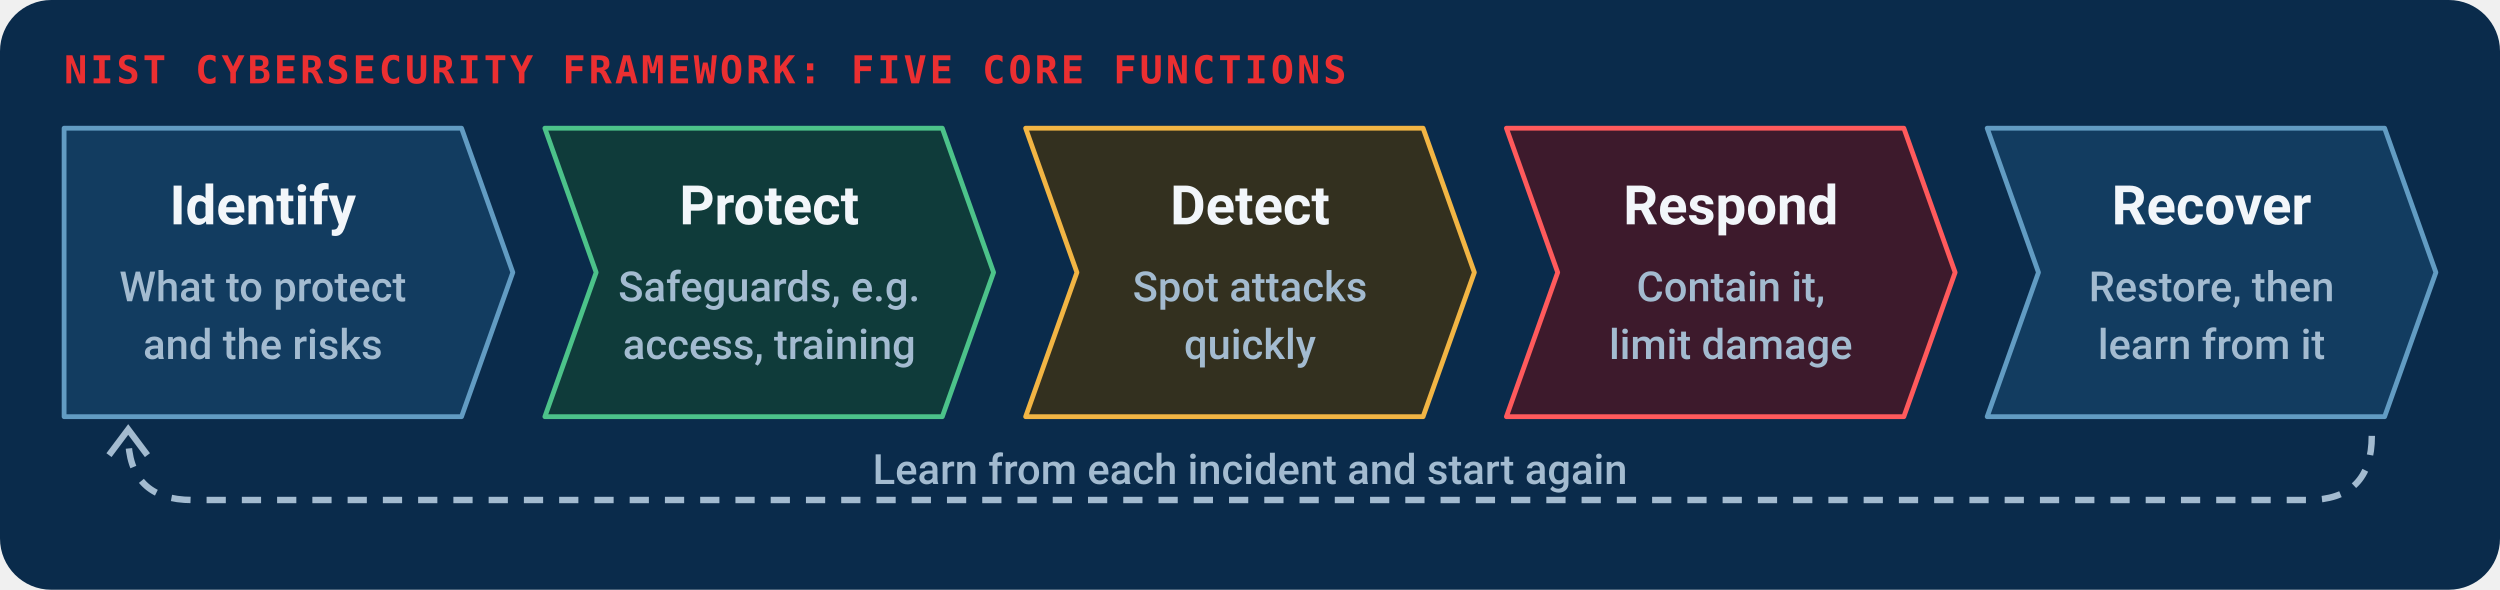
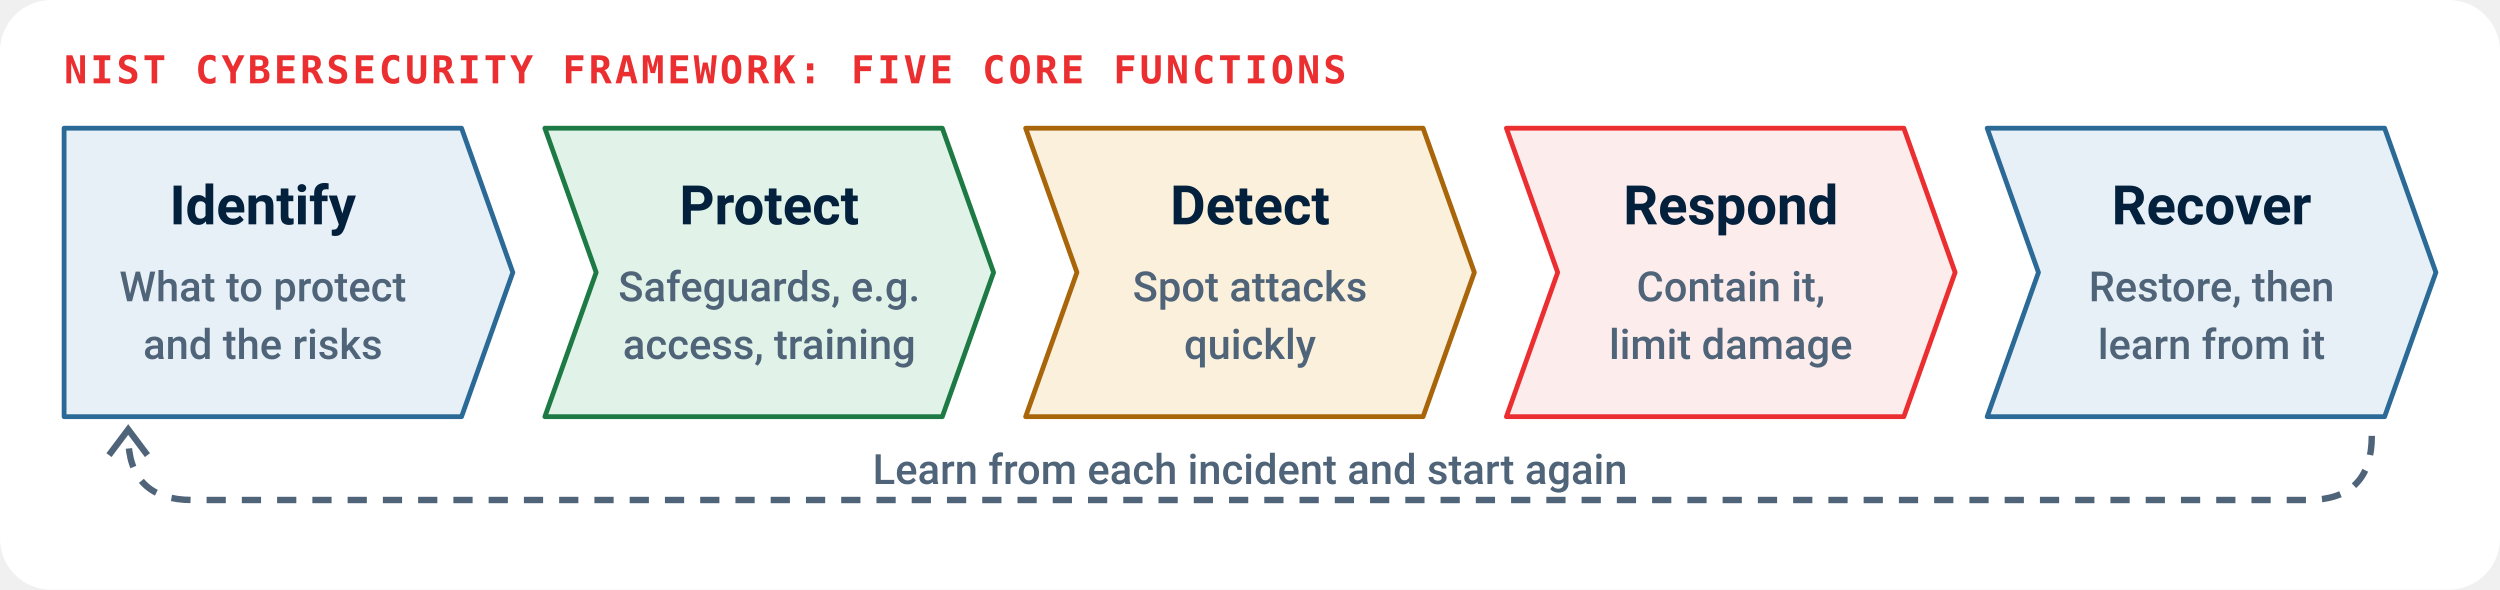
<svg xmlns="http://www.w3.org/2000/svg" viewBox="0 0 780 184" width="780" height="184" role="img" aria-labelledby="t d">
  <style>
- .bg{fill:#0a2b4b}
- .t{font:600 15px system-ui,-apple-system,'Segoe UI',Roboto,sans-serif;fill:#f2f6fa}
- .tb{font:700 17px system-ui,-apple-system,'Segoe UI',Roboto,sans-serif;fill:#f2f6fa}
- .s{font:500 13px system-ui,-apple-system,'Segoe UI',Roboto,sans-serif;fill:#a3bbd0}
- .m{font:600 13px ui-monospace,Menlo,Consolas,monospace;fill:#f2f6fa}
+ .bg{fill:#ffffff}
+ .t{font:600 15px system-ui,-apple-system,'Segoe UI',Roboto,sans-serif;fill:#03203c}
+ .tb{font:700 17px system-ui,-apple-system,'Segoe UI',Roboto,sans-serif;fill:#03203c}
+ .s{font:500 13px system-ui,-apple-system,'Segoe UI',Roboto,sans-serif;fill:#4f6478}
+ .m{font:600 13px ui-monospace,Menlo,Consolas,monospace;fill:#03203c}
.h{font:700 12px ui-monospace,Menlo,Consolas,monospace;fill:#eb2f31;letter-spacing:.08em}
.w{fill:#ffffff}
- .box{fill:#0f3557;stroke:#2c5a80;stroke-width:1.5}
- .acc{fill:#123c60;stroke:#629cc3;stroke-width:1.5}
- .bad{fill:#3d1a2c;stroke:#ff5a5c;stroke-width:1.5}
- .good{fill:#0f3b3a;stroke:#4cc38a;stroke-width:1.5}
- .amb{fill:#33301f;stroke:#f2b544;stroke-width:1.5}
- .dim{fill:#0c3052;stroke:#24496b;stroke-width:1.5}
- .solid-acc{fill:#629cc3}.solid-bad{fill:#eb2f31}.solid-good{fill:#2f9a5f}.solid-amb{fill:#c98f22}.solid-ink{fill:#f2f6fa}
- .ln{stroke:#a3bbd0;stroke-width:2;fill:none}
- .ln-acc{stroke:#629cc3;stroke-width:2.2;fill:none}
- .ln-bad{stroke:#ff5a5c;stroke-width:2.2;fill:none}
- .ln-good{stroke:#4cc38a;stroke-width:2.2;fill:none}
+ .box{fill:#f5f8fb;stroke:#b9cad8;stroke-width:1.5}
+ .acc{fill:#e7f0f7;stroke:#2b6a96;stroke-width:1.5}
+ .bad{fill:#fdecec;stroke:#eb2f31;stroke-width:1.5}
+ .good{fill:#e1f3e8;stroke:#1d7a45;stroke-width:1.5}
+ .amb{fill:#fbf0dc;stroke:#a8650a;stroke-width:1.5}
+ .dim{fill:#eef3f7;stroke:#cddbe7;stroke-width:1.5}
+ .solid-acc{fill:#2b6a96}.solid-bad{fill:#eb2f31}.solid-good{fill:#1d7a45}.solid-amb{fill:#a8650a}.solid-ink{fill:#03203c}
+ .ln{stroke:#4f6478;stroke-width:2;fill:none}
+ .ln-acc{stroke:#2b6a96;stroke-width:2.2;fill:none}
+ .ln-bad{stroke:#eb2f31;stroke-width:2.2;fill:none}
+ .ln-good{stroke:#1d7a45;stroke-width:2.2;fill:none}
.dash{stroke-dasharray:6 5}
- .tx-acc{fill:#629cc3}.tx-bad{fill:#ff5a5c}.tx-good{fill:#4cc38a}.tx-amb{fill:#f2b544}
- .ic{fill:none;stroke:#f2f6fa;stroke-width:2;stroke-linecap:round;stroke-linejoin:round}
- .ic-bad{fill:none;stroke:#ff5a5c;stroke-width:2;stroke-linecap:round;stroke-linejoin:round}
- .ic-acc{fill:none;stroke:#629cc3;stroke-width:2;stroke-linecap:round;stroke-linejoin:round}
- .mk-ln{fill:#a3bbd0}.mk-acc{fill:#629cc3}.mk-bad{fill:#ff5a5c}.mk-good{fill:#4cc38a}
+ .tx-acc{fill:#2b6a96}.tx-bad{fill:#d4282a}.tx-good{fill:#1d7a45}.tx-amb{fill:#a8650a}
+ .ic{fill:none;stroke:#03203c;stroke-width:2;stroke-linecap:round;stroke-linejoin:round}
+ .ic-bad{fill:none;stroke:#eb2f31;stroke-width:2;stroke-linecap:round;stroke-linejoin:round}
+ .ic-acc{fill:none;stroke:#2b6a96;stroke-width:2;stroke-linecap:round;stroke-linejoin:round}
+ .mk-ln{fill:#4f6478}.mk-acc{fill:#2b6a96}.mk-bad{fill:#eb2f31}.mk-good{fill:#1d7a45}
</style>
  <defs>
    <marker id="a-ln" viewBox="0 0 10 10" refX="9" refY="5" markerWidth="7" markerHeight="7" orient="auto-start-reverse">
      <path d="M0 0 10 5 0 10z" class="mk-ln" />
    </marker>
    <marker id="a-acc" viewBox="0 0 10 10" refX="9" refY="5" markerWidth="7" markerHeight="7" orient="auto-start-reverse">
      <path d="M0 0 10 5 0 10z" class="mk-acc" />
    </marker>
    <marker id="a-bad" viewBox="0 0 10 10" refX="9" refY="5" markerWidth="7" markerHeight="7" orient="auto-start-reverse">
      <path d="M0 0 10 5 0 10z" class="mk-bad" />
    </marker>
    <marker id="a-good" viewBox="0 0 10 10" refX="9" refY="5" markerWidth="7" markerHeight="7" orient="auto-start-reverse">
      <path d="M0 0 10 5 0 10z" class="mk-good" />
    </marker>
  </defs>
  <rect class="bg" width="780" height="184" rx="16" />
  <text x="20" y="26" class="h" text-anchor="start">NIST CYBERSECURITY FRAMEWORK: FIVE CORE FUNCTIONS</text>
  <polygon points="20.0,40 144.0,40 160.0,85 144.0,130 20.0,130" class="acc" stroke-linejoin="round" />
  <text x="82.0" y="70" class="tb" text-anchor="middle">Identify</text>
  <text x="82.0" y="94" class="s" text-anchor="middle">What to protect</text>
  <text x="82.0" y="112" class="s" text-anchor="middle">and the risks</text>
  <polygon points="170.0,40 294.0,40 310.0,85 294.0,130 170.0,130 186.0,85" class="good" stroke-linejoin="round" />
  <text x="240.0" y="70" class="tb" text-anchor="middle">Protect</text>
  <text x="240.0" y="94" class="s" text-anchor="middle">Safeguards, e.g.</text>
  <text x="240.0" y="112" class="s" text-anchor="middle">access, training</text>
  <polygon points="320.0,40 444.0,40 460.0,85 444.0,130 320.0,130 336.0,85" class="amb" stroke-linejoin="round" />
  <text x="390.0" y="70" class="tb" text-anchor="middle">Detect</text>
  <text x="390.0" y="94" class="s" text-anchor="middle">Spot attacks</text>
  <text x="390.0" y="112" class="s" text-anchor="middle">quickly</text>
  <polygon points="470.0,40 594.0,40 610.0,85 594.0,130 470.0,130 486.0,85" class="bad" stroke-linejoin="round" />
  <text x="540.0" y="70" class="tb" text-anchor="middle">Respond</text>
  <text x="540.0" y="94" class="s" text-anchor="middle">Contain it,</text>
  <text x="540.0" y="112" class="s" text-anchor="middle">limit damage</text>
  <polygon points="620.0,40 744.0,40 760.0,85 744.0,130 620.0,130 636.0,85" class="acc" stroke-linejoin="round" />
  <text x="690.0" y="70" class="tb" text-anchor="middle">Recover</text>
  <text x="690.0" y="94" class="s" text-anchor="middle">Restore, then</text>
  <text x="690.0" y="112" class="s" text-anchor="middle">learn from it</text>
  <path d="M740 136 q0 20 -20 20 H60 q-20 0 -20 -20" class="ln dash" />
  <path d="M34 142 l6 -8 l6 8" class="ln" />
  <text x="390.0" y="151" class="s" text-anchor="middle">Learn from each incident and start again</text>
</svg>
